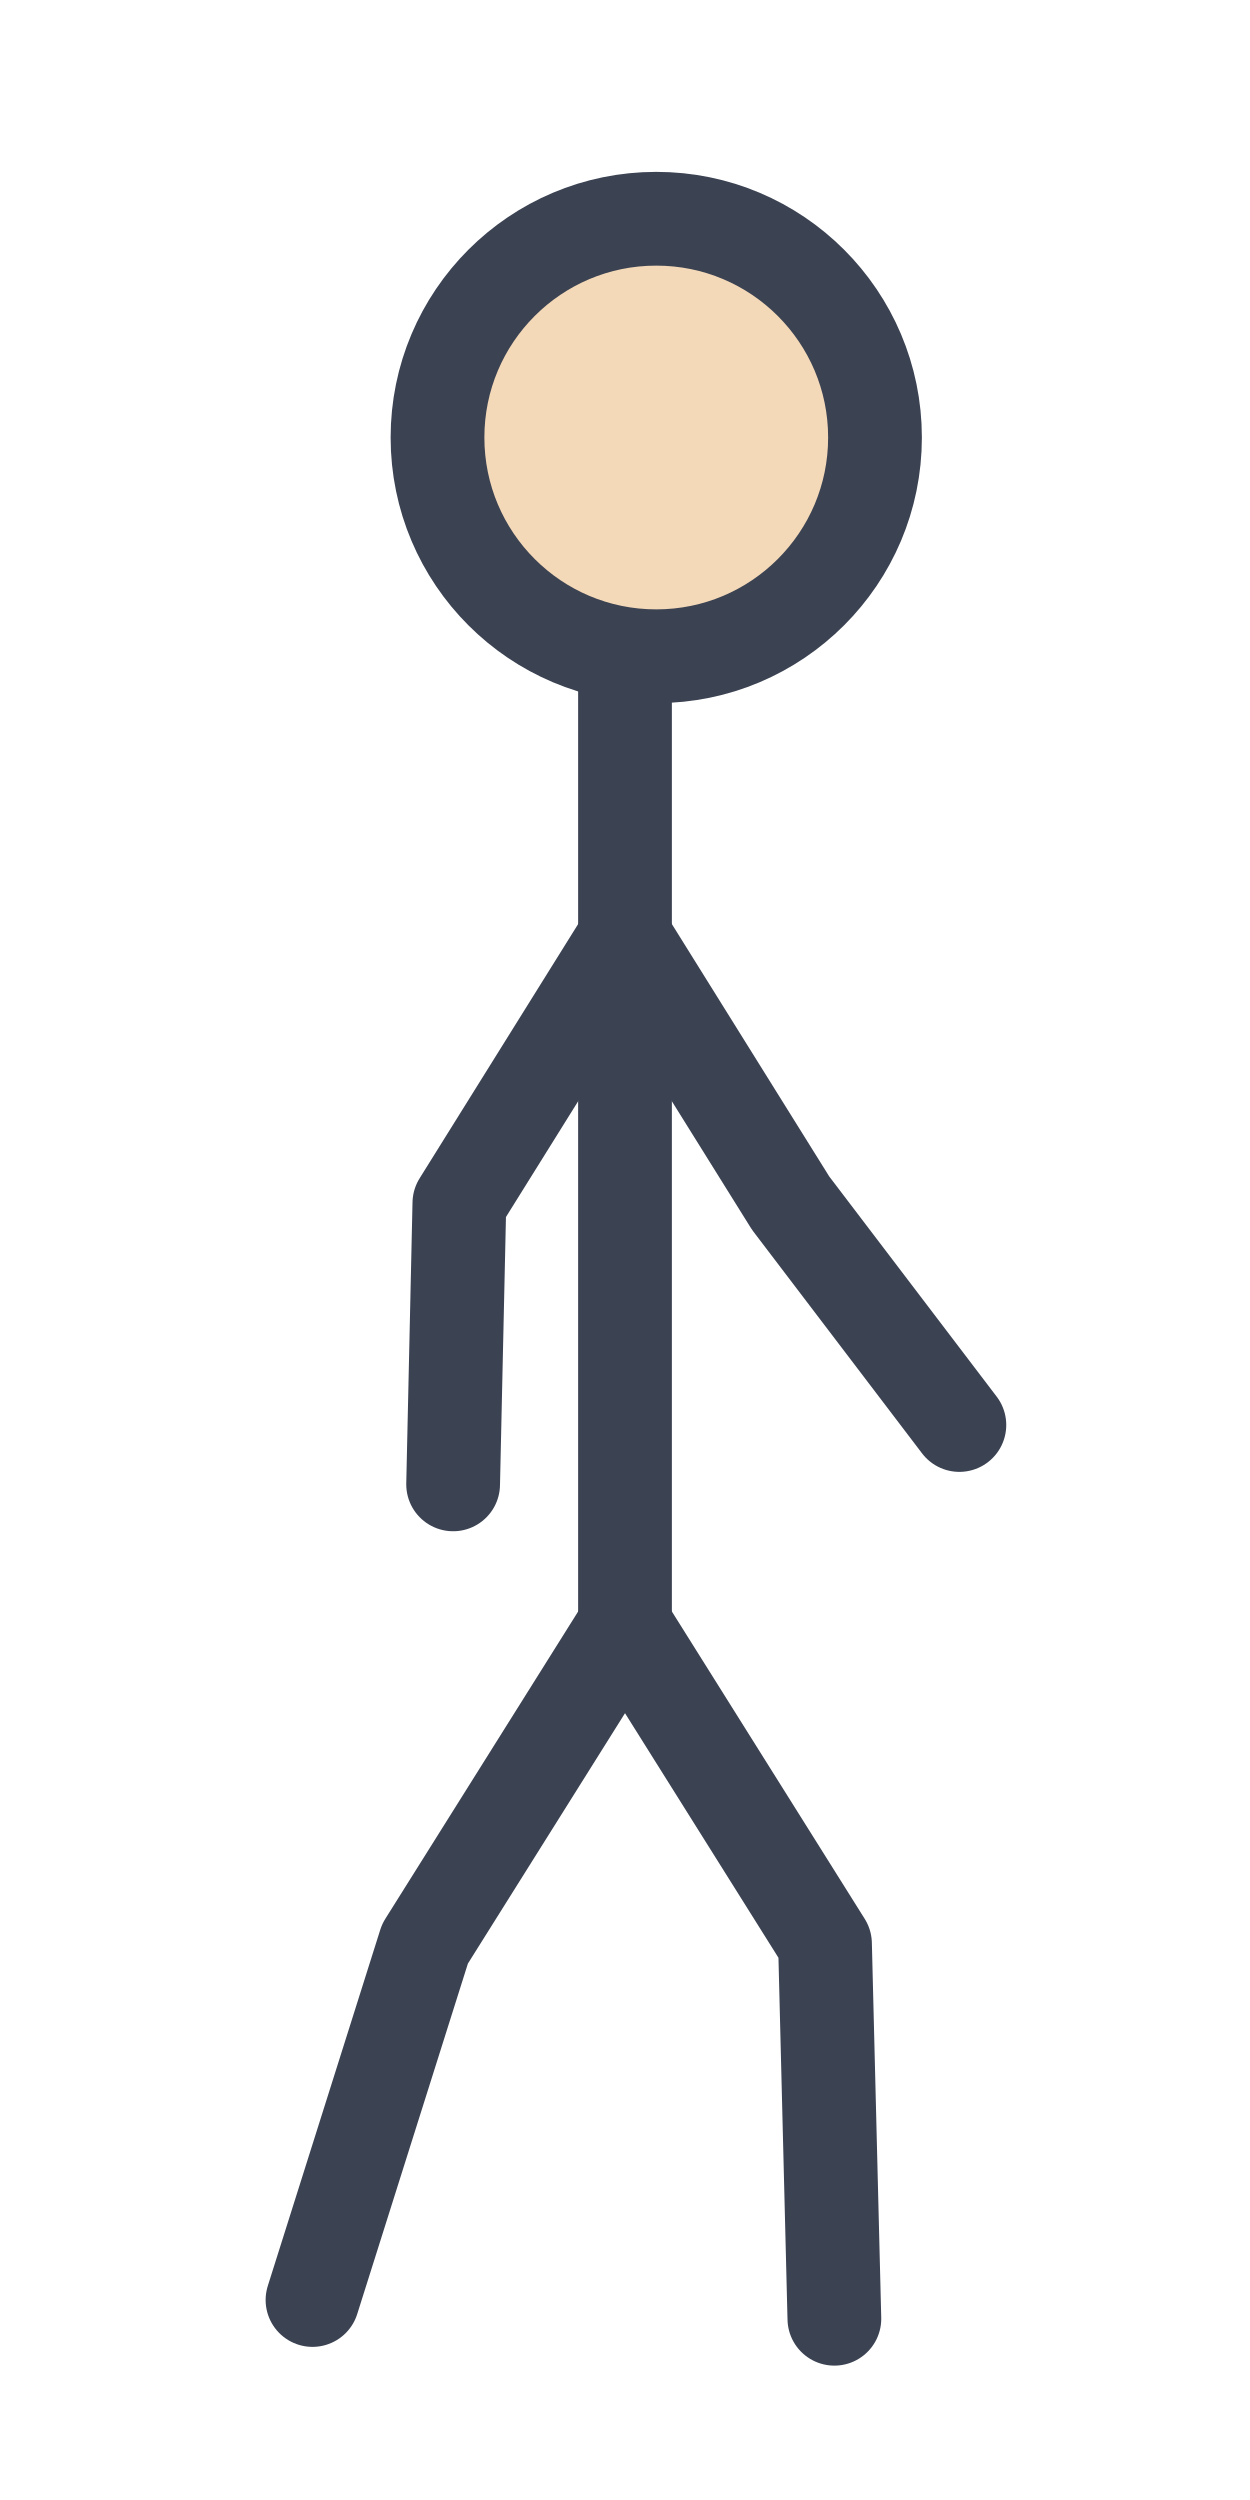
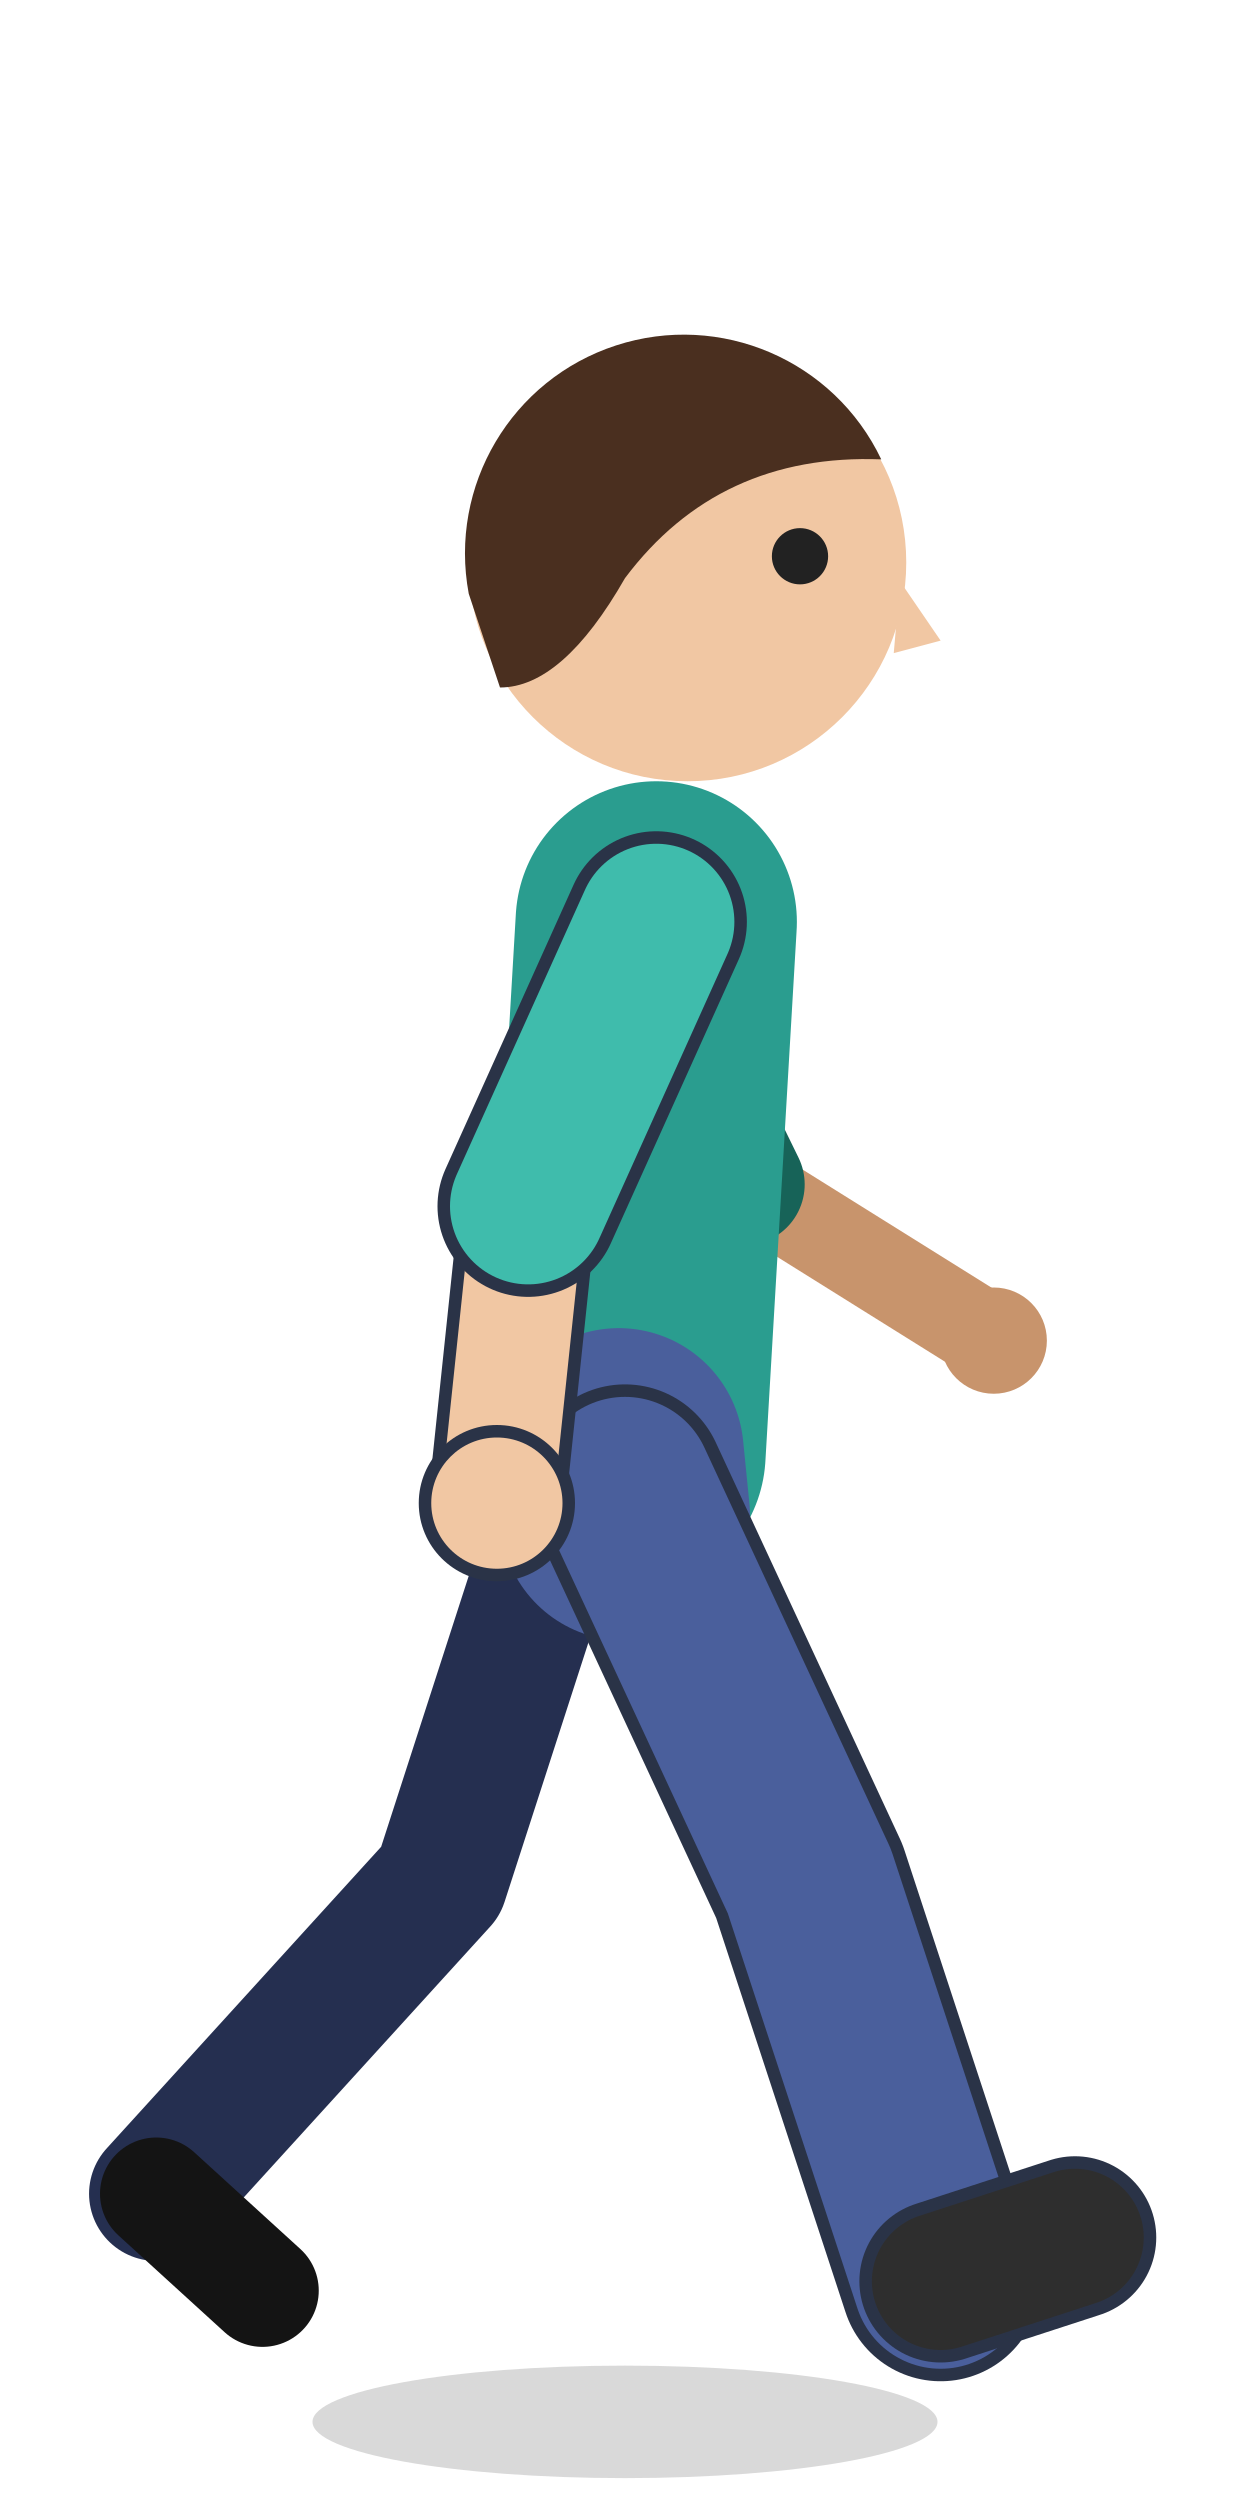
<svg xmlns="http://www.w3.org/2000/svg" viewBox="0 0 40 80">
-   <g fill="none" stroke="#3b4252" stroke-width="3" stroke-linecap="round" stroke-linejoin="round">
-     <circle cx="21" cy="14" r="7" fill="#f4d9b8" />
-     <line x1="20" y1="22" x2="20" y2="52" />
-     <polyline points="20,52 26.4,62.2 26.7,74.2" />
-     <polyline points="20,30 14.7,38.5 14.5,47.5" />
-     <polyline points="20,52 13.6,62.2 10.0,73.6" />
-     <polyline points="20,30 25.3,38.5 30.7,45.6" />
+   <g fill="none" stroke-linecap="round" stroke-linejoin="round">
+     <ellipse cx="20" cy="77.5" rx="10" ry="1.8" fill="#000" fill-opacity="0.15" stroke="none" />
+     <polyline points="23.8,37.9 31.8,42.9" stroke="#c8946c" stroke-width="2.8" />
+     <circle cx="31.8" cy="42.9" r="1.7" fill="#c8946c" stroke="none" />
+     <polyline points="19.4,28.9 23.8,37.9" stroke="#176358" stroke-width="3.9" />
+     <polyline points="18.4,46.9 14.1,60.2 5,70.2" stroke="#252f50" stroke-width="4.3" />
+     <polyline points="5,70.2 8.4,73.3" stroke="#141414" stroke-width="3.6" />
+     <polyline points="20,46.5 21,29.5" stroke="#2a9d8f" stroke-width="9" />
+     <line x1="19.8" y1="46.5" x2="20" y2="48.5" stroke="#4a5f9c" stroke-width="8" />
+     <polyline points="20,47.5 25.9,60.2 30.1,73" stroke="#2a3347" stroke-width="6.4" />
+     <polyline points="20,47.5 25.9,60.2 30.1,73" stroke="#4a5f9c" stroke-width="5.6" />
+     <polyline points="30.1,73 34.4,71.6" stroke="#2a3347" stroke-width="5.2" />
+     <polyline points="30.1,73 34.4,71.6" stroke="#2e2e2e" stroke-width="4.4" />
+     <circle cx="22" cy="18" r="7" fill="#f1c7a3" stroke="none" />
+     <path d="M15,19 A7,7 0 0 1 28.2,14.7 Q23,14.5 20,18.5 Q18,22 16,22 Z" fill="#4a2f1f" stroke="none" />
+     <circle cx="25.6" cy="17.8" r="0.9" fill="#222" stroke="none" />
+     <path d="M28.8,18.6 l1.3,1.9 l-1.5,0.4" fill="#f1c7a3" stroke="none" />
+     <polyline points="16.9,38.6 15.9,48.1" stroke="#2a3347" stroke-width="4.4" />
+     <polyline points="16.9,38.6 15.9,48.1" stroke="#f1c7a3" stroke-width="3.6" />
+     <circle cx="15.9" cy="48.1" r="2.5" fill="#2a3347" stroke="none" />
+     <circle cx="15.9" cy="48.1" r="2.1" fill="#f1c7a3" stroke="none" />
+     <polyline points="21,29.5 16.9,38.6" stroke="#2a3347" stroke-width="5.8" />
+     <polyline points="21,29.5 16.9,38.6" stroke="#3fbcac" stroke-width="5" />
  </g>
</svg>
